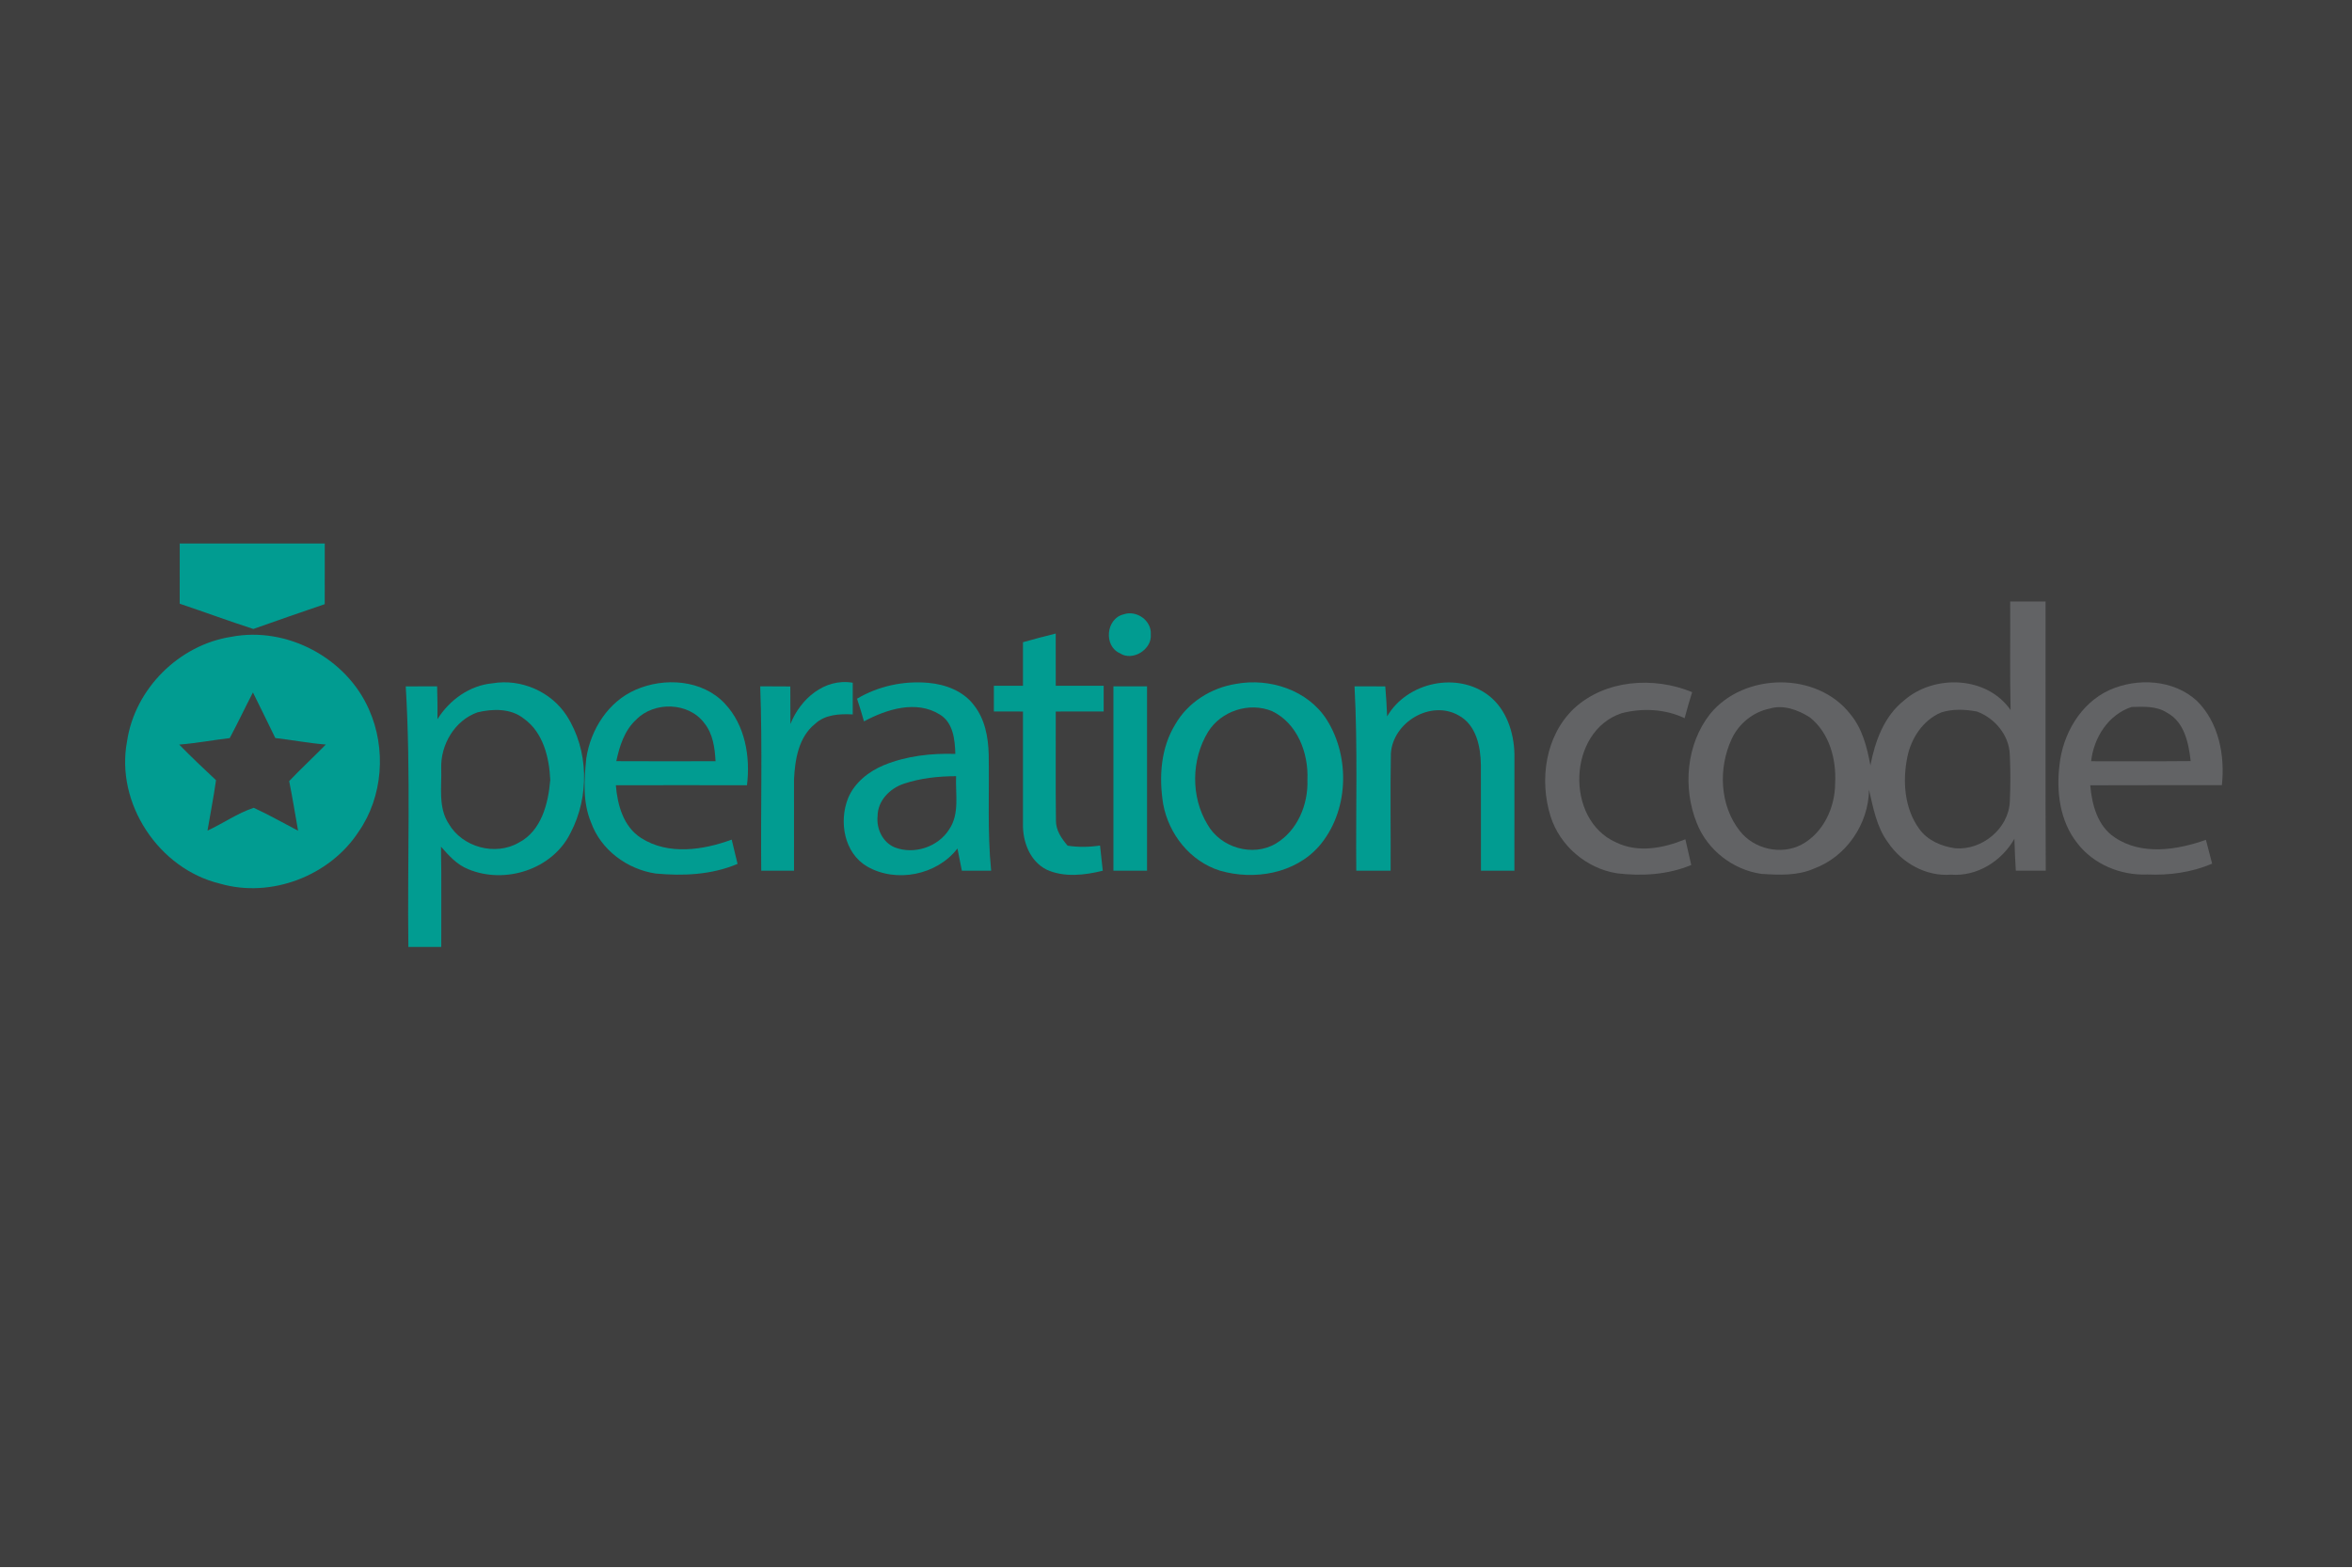
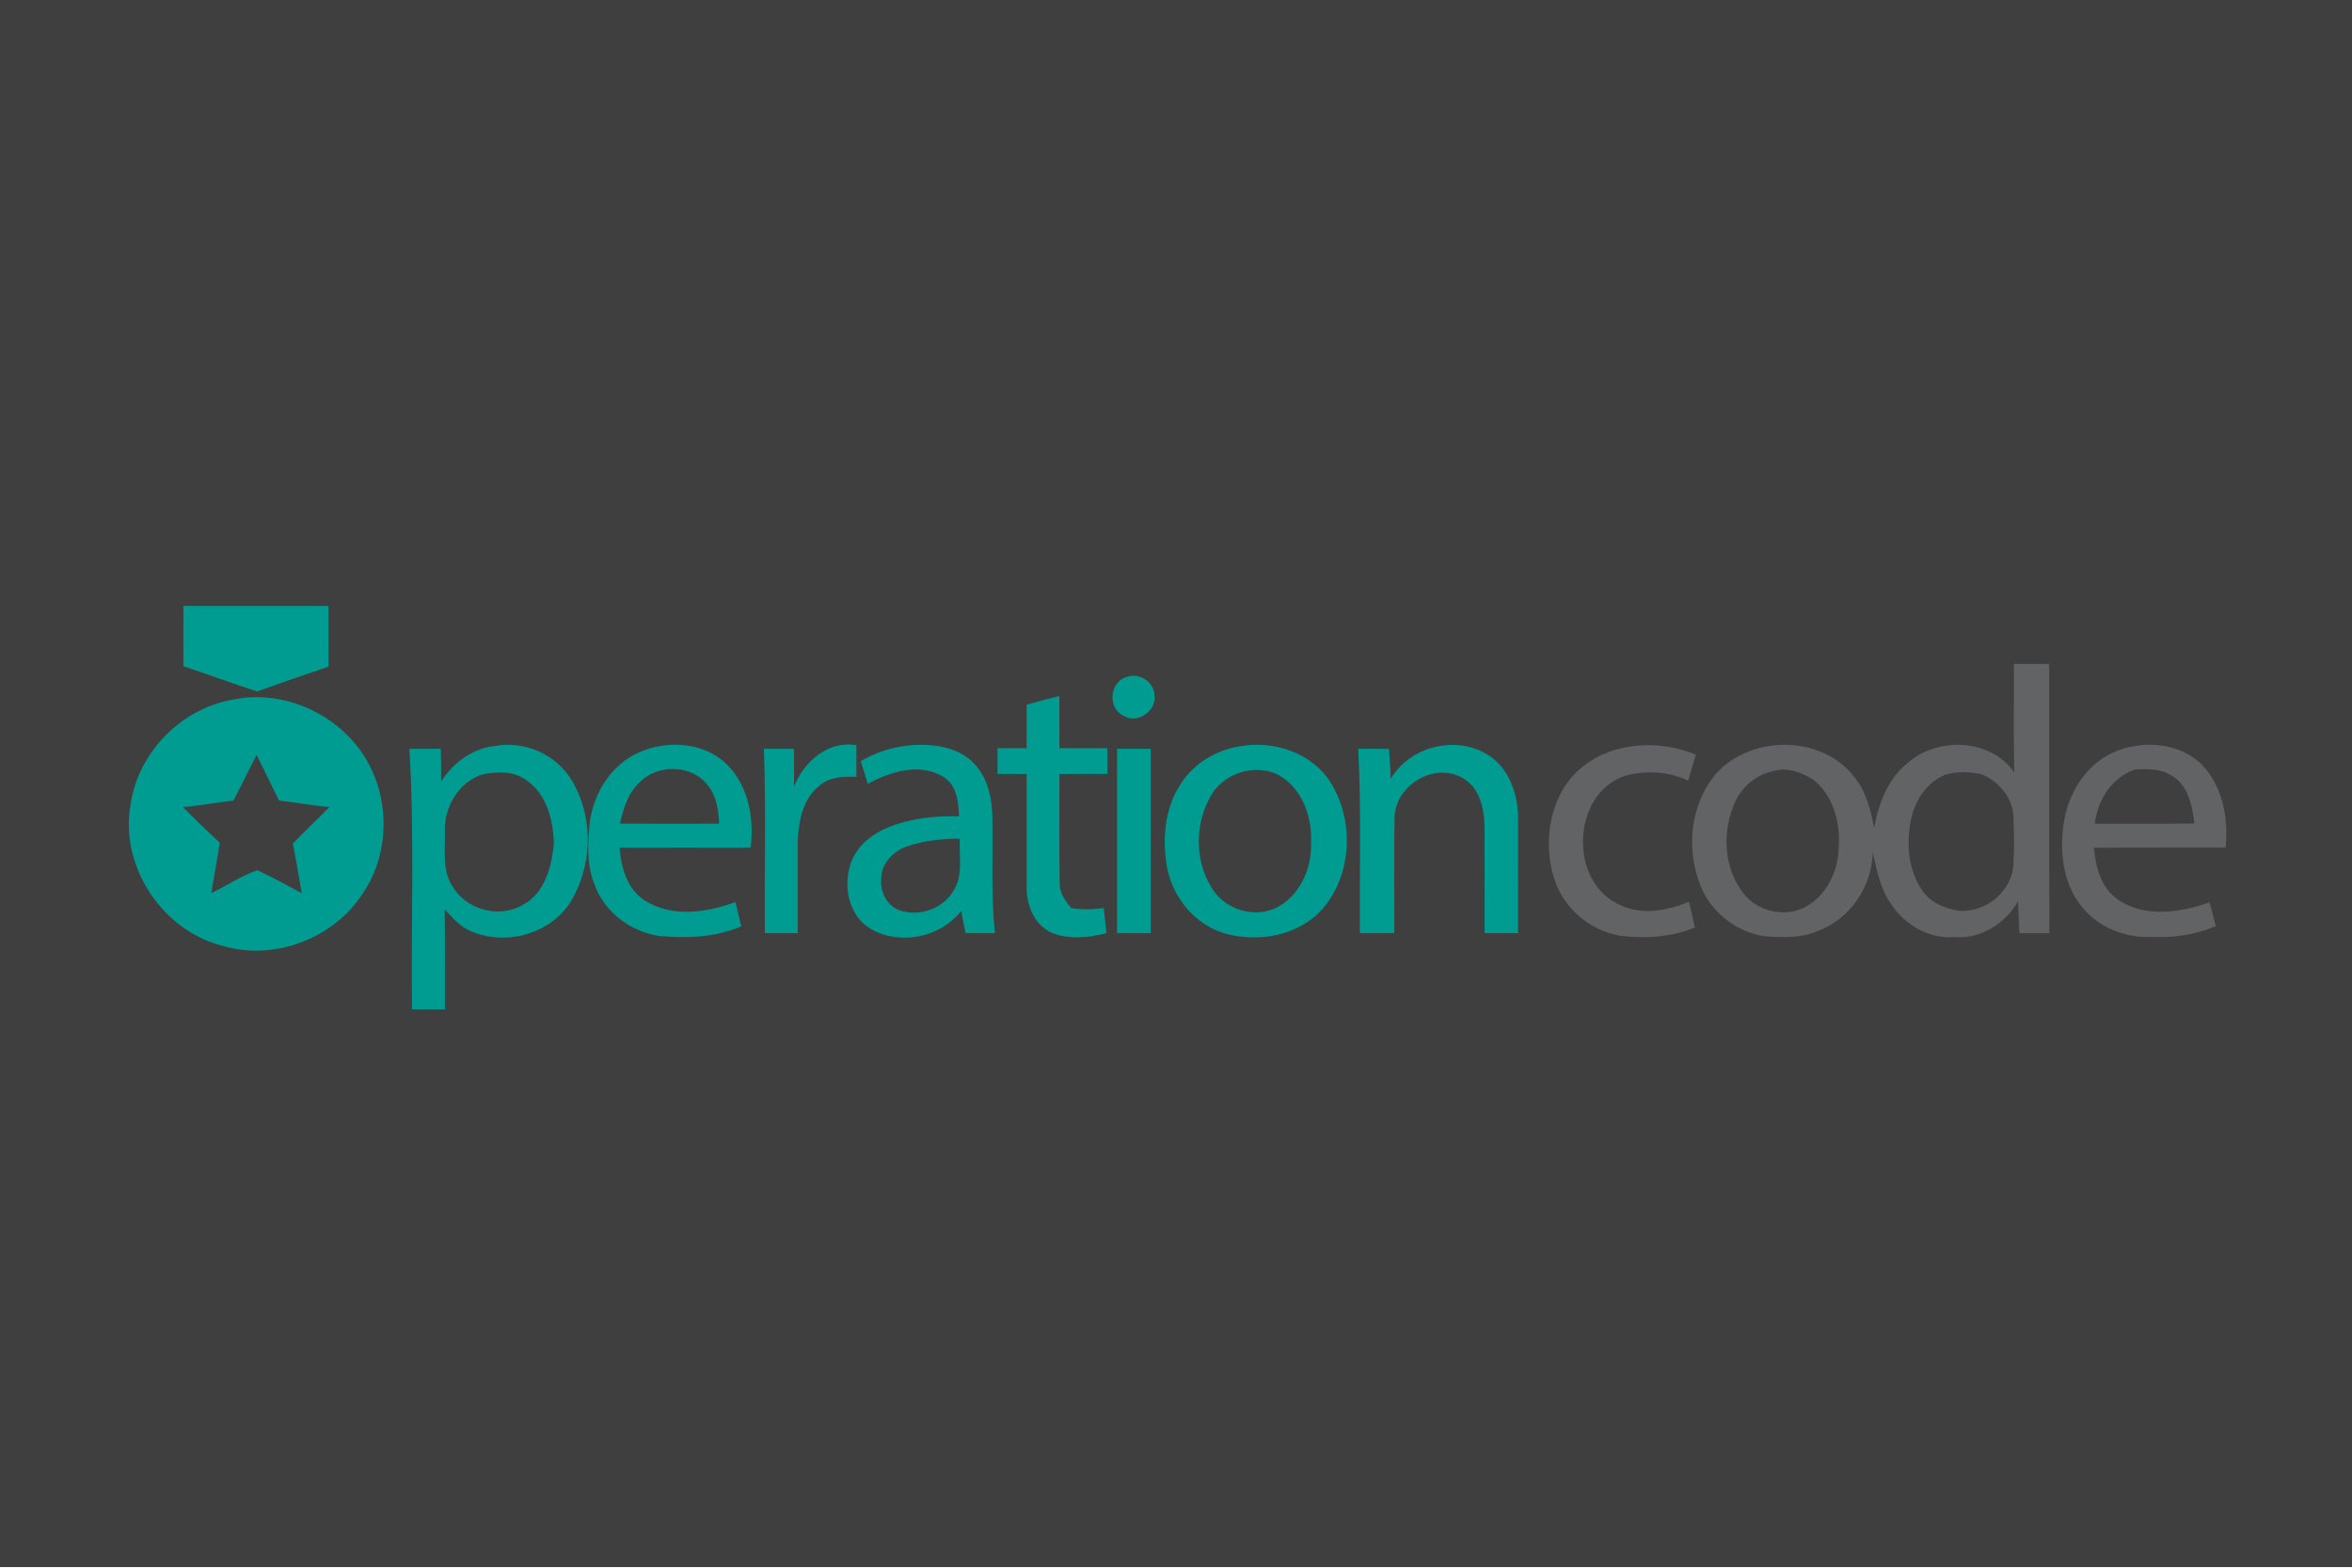
<svg xmlns="http://www.w3.org/2000/svg" width="1280" height="853">
  <g>
-     <rect id="svg_1" width="1280" height="853" y="0" x="0" fill="#3f3f3f" />
-     <path fill="#3f3f3f" d="m48,270l1188,0l0,263.34l-1188,0l0,-263.34z" id="svg_1" />
-     <path stroke="null" fill="#019c91" d="m97.817,295.839c26.314,-0.02 52.609,-0.02 78.923,-0.02c0,11.029 0.02,22.037 -0.02,33.046c-12.989,4.376 -25.918,8.95 -38.848,13.504c-13.444,-4.356 -26.69,-9.247 -40.075,-13.761c0.04,-10.93 0,-21.839 0.02,-32.769z" id="svg_2" />
-     <path stroke="null" fill="#626365" d="m1093.975,327.42c6.415,0 12.83,0 19.265,0c0.059,48.847 -0.139,97.673 0.099,146.52c-5.445,0 -10.87,0 -16.295,0c-0.337,-5.782 -0.634,-11.563 -0.772,-17.365c-6.89,12.157 -20.315,20.632 -34.531,19.523c-13.642,1.089 -26.809,-6.435 -34.294,-17.582c-6.158,-8.336 -7.999,-18.77 -10.296,-28.631c-0.238,18.632 -12.395,36.491 -29.977,42.926c-8.95,3.96 -18.968,3.465 -28.512,2.871c-15.523,-2.158 -29.502,-13.009 -35.224,-27.641c-7.762,-19.246 -5.742,-43.025 7.326,-59.539c18.434,-22.493 57.994,-23.067 76.131,0.119c6.613,7.88 9.187,18.097 11.009,27.997c2.554,-13.187 7.425,-26.75 18.335,-35.363c16.335,-14.315 45.124,-13.345 57.955,5.247c-0.455,-19.701 -0.079,-39.382 -0.218,-59.083z" id="svg_3" />
-     <path stroke="null" fill="#019c91" d="m611.369,334.449c7.049,-2.554 15.424,3.267 14.909,10.89c0.752,8.138 -9.94,14.85 -16.81,10.237c-8.93,-3.881 -7.583,-18.81 1.901,-21.127z" id="svg_4" />
-     <path stroke="null" fill="#019c91" d="m126.012,346.606c30.116,-5.742 62.528,11.543 74.804,39.6c9.464,21.186 7.663,47.441 -5.702,66.587c-15.721,24.057 -47.639,36.234 -75.319,28.215c-33.383,-7.979 -57.103,-43.758 -50.629,-77.616c4.257,-28.532 28.373,-52.45 56.846,-56.786z" id="svg_5" />
-     <path stroke="null" fill="#019c91" d="m556.721,349.576c5.9,-1.703 11.84,-3.267 17.82,-4.712c0.04,9.464 0,18.949 0.02,28.413c8.692,0 17.384,0 26.077,0c0,4.673 0,9.346 0,13.999c-8.692,0.02 -17.384,0.02 -26.077,0.02c0.079,19.701 -0.158,39.402 0.099,59.083c-0.158,5.425 2.99,10.019 6.356,13.939c5.861,0.911 11.801,0.812 17.642,-0.079c0.495,4.574 0.99,9.148 1.485,13.721c-9.86,2.435 -21.047,3.762 -30.532,-0.574c-9.187,-4.574 -13.167,-15.404 -12.89,-25.166c-0.02,-20.315 0.02,-40.61 0,-60.925c-5.287,0 -10.573,-0.02 -15.84,-0.02c0,-4.653 0,-9.326 0,-13.979c5.267,0 10.553,-0.02 15.84,-0.02c0,-7.9 0,-15.8 0,-23.701z" id="svg_6" />
-     <path stroke="null" fill="#019c91" d="m238.08,391.453c6.574,-10.474 17.483,-18.374 30.017,-19.523c15.424,-2.594 31.759,4.475 40.293,17.622c12.078,18.81 12.434,44.075 2.138,63.756c-9.781,19.998 -35.739,28.235 -55.836,19.76c-6.059,-2.435 -10.494,-7.405 -14.692,-12.197c0.317,18.196 0.079,36.392 0.139,54.589c-5.96,0 -11.92,0 -17.899,0c-0.594,-47.282 1.406,-94.624 -1.426,-141.847c5.683,-0.02 11.385,-0.02 17.068,-0.02c0.158,5.94 0.277,11.9 0.198,17.86z" id="svg_7" />
-     <path stroke="null" fill="#019c91" d="m345.812,375.514c15.662,-6.93 36.373,-5.603 48.569,7.385c11.128,11.722 14.058,28.948 12.137,44.53c-23.78,-0.04 -47.579,-0.059 -71.359,0c0.851,10.732 4.118,22.572 13.721,28.71c14.751,9.464 33.739,6.633 49.322,0.891c1.069,4.396 2.158,8.791 3.188,13.207c-14.038,5.96 -29.561,6.653 -44.57,5.247c-15.543,-2.317 -29.839,-12.87 -35.185,-27.878c-4.613,-11.048 -3.742,-23.305 -2.554,-34.927c2.376,-15.602 11.939,-30.71 26.73,-37.165z" id="svg_8" />
-     <path stroke="null" fill="#019c91" d="m430.16,394.106c5.346,-13.543 18.513,-25.126 33.917,-22.473c0,5.742 0,11.484 0,17.246c-7.148,-0.356 -15.048,-0.02 -20.552,5.188c-8.969,7.207 -10.87,19.384 -11.405,30.195c-0.059,16.553 0.04,33.125 0,49.678c-5.94,0 -11.9,0 -17.84,0c-0.337,-33.442 0.693,-66.924 -0.554,-100.366c5.465,0.02 10.91,0.02 16.375,0.079c0.04,6.811 0,13.642 0.059,20.453z" id="svg_9" />
-     <path stroke="null" fill="#019c91" d="m466.414,380.326c11.603,-6.89 25.423,-9.841 38.828,-8.633c9.326,0.832 18.988,4.435 24.77,12.137c5.999,7.544 7.821,17.404 8.059,26.829c0.376,21.087 -0.772,42.253 1.327,63.281c-5.326,0 -10.633,0 -15.939,0c-0.772,-4.039 -1.584,-8.059 -2.396,-12.078c-11.207,14.533 -33.383,18.889 -49.183,9.781c-12.514,-7.366 -15.424,-24.413 -10.336,-37.165c3.524,-8.534 11.266,-14.593 19.602,-18.038c12.256,-4.99 25.621,-6.475 38.768,-6.079c-0.238,-7.702 -1.129,-16.988 -8.415,-21.404c-12.85,-8.059 -29.007,-2.891 -41.303,3.703c-1.129,-4.158 -2.455,-8.237 -3.782,-12.335z" id="svg_10" />
-     <path stroke="null" fill="#019c91" d="m672.611,372.267c18.335,-3.406 39.184,3.346 49.46,19.543c12.989,20.632 11.88,50.153 -4.237,68.805c-13.147,14.969 -35.343,18.691 -53.856,13.325c-16.216,-5.049 -27.977,-19.859 -30.967,-36.333c-2.356,-14.593 -1.327,-30.492 6.613,-43.342c6.811,-11.939 19.543,-19.879 32.987,-21.998z" id="svg_11" />
-     <path stroke="null" fill="#019c91" d="m754.9,389.948c10.85,-18.711 38.432,-24.631 55.559,-11.128c9.405,7.465 13.484,19.978 13.721,31.66c-0.02,21.146 -0.02,42.293 -0.02,63.459c-6.079,0 -12.137,0 -18.196,0c-0.059,-19.166 0.04,-38.353 -0.04,-57.519c-0.119,-10.039 -2.534,-21.879 -12.177,-27.047c-15.167,-8.554 -35.68,3.762 -36.808,20.731c-0.396,21.265 -0.02,42.55 -0.139,63.835c-6.237,0 -12.474,0 -18.691,0c-0.317,-33.442 0.832,-66.924 -0.95,-100.346c5.564,0 11.147,0 16.731,0.02c0.495,5.425 0.772,10.89 1.01,16.335z" id="svg_12" />
-     <path stroke="null" fill="#626365" d="m1147.85,375.673c15.266,-6.89 35.105,-5.841 47.777,5.861c11.9,11.801 15.305,29.68 13.563,45.837c-23.879,0.079 -47.758,-0.04 -71.636,0.079c0.911,10.573 3.96,22.255 13.405,28.433c14.652,9.86 33.838,6.811 49.54,1.267c1.148,4.316 2.257,8.653 3.386,12.969c-11.108,4.732 -23.206,6.415 -35.224,5.881c-14.474,0.634 -29.423,-5.504 -38.273,-17.186c-9.365,-11.86 -11.385,-27.898 -9.563,-42.53c1.822,-16.731 11.365,-33.383 27.027,-40.61z" id="svg_13" />
-     <path stroke="null" fill="#019c91" d="m605.944,373.594c6.098,0 12.197,0 18.295,0c0.02,33.442 0,66.904 0,100.346c-6.098,0 -12.217,0 -18.295,0c0,-33.442 -0.02,-66.904 0,-100.346z" id="svg_14" />
-     <path stroke="null" fill="#626365" d="m856.553,385.691c17.008,-15.8 43.54,-17.563 64.35,-8.93c-1.485,4.693 -2.851,9.425 -4.099,14.177c-10.593,-5.069 -23.126,-5.643 -34.353,-2.693c-29.245,9.761 -30.928,57.796 -3.049,70.25c12.078,5.92 25.879,3.227 37.798,-1.663c1.089,4.653 2.138,9.326 3.208,13.999c-12.771,5.346 -26.869,6.158 -40.451,4.534c-16.573,-2.633 -31.046,-14.969 -36.095,-30.967c-6.257,-19.879 -2.851,-43.916 12.692,-58.707z" id="svg_15" />
-     <path stroke="null" fill="#3f3f3f" d="m125.022,401.769c4.376,-8.197 8.336,-16.612 12.632,-24.849c4.039,8.276 8.197,16.513 12.177,24.809c9.167,1.049 18.256,2.812 27.482,3.544c-6.554,6.732 -13.484,13.088 -19.939,19.899c1.822,8.969 3.227,17.998 4.851,27.007c-8.059,-4.178 -15.919,-8.712 -24.156,-12.474c-8.89,2.95 -16.652,8.514 -25.146,12.415c1.525,-9.148 3.366,-18.256 4.633,-27.443c-6.811,-6.336 -13.523,-12.751 -20.038,-19.384c9.227,-0.713 18.315,-2.455 27.502,-3.524z" id="svg_16" />
-     <path stroke="null" fill="#3f3f3f" d="m346.148,391.79c9.821,-10.157 28.67,-9.662 37.204,1.881c4.673,5.821 5.663,13.464 6.059,20.671c-17.998,0.04 -35.996,0.079 -54.014,-0.02c1.762,-8.197 4.415,-16.672 10.751,-22.532z" id="svg_17" />
-     <path stroke="null" fill="#3f3f3f" d="m657.424,398.423c7.088,-11.464 22.433,-16.474 34.907,-11.306c13.761,6.633 19.859,22.849 19.186,37.382c0.495,13.385 -5.386,27.661 -17.206,34.69c-12.533,7.425 -29.977,2.237 -37.105,-10.276c-9.227,-15.107 -8.95,-35.422 0.218,-50.49z" id="svg_18" />
-     <path stroke="null" fill="#3f3f3f" d="m963.097,385.711c7.465,-2.297 15.464,0.733 21.8,4.732c10.652,8.375 14.553,22.829 13.82,35.897c-0.02,13.167 -6.395,27.047 -18.335,33.422c-11.108,5.821 -25.859,2.435 -33.541,-7.445c-11.029,-13.999 -11.781,-34.294 -4.396,-50.153c3.881,-8.296 11.623,-14.632 20.651,-16.454z" id="svg_19" />
-     <path stroke="null" fill="#3f3f3f" d="m1160.027,384.82c6.554,-0.158 13.543,-0.614 19.305,3.128c9.484,5.049 11.781,16.592 12.87,26.334c-18.058,0.178 -36.115,0.059 -54.173,0.079c1.465,-12.89 9.286,-25.304 21.998,-29.542z" id="svg_20" />
-     <path stroke="null" fill="#3f3f3f" d="m259.919,387.731c8.257,-1.98 18.157,-2.218 25.146,3.425c10.534,7.484 13.86,21.127 14.395,33.363c-1.049,12.811 -4.792,27.819 -17.226,34.195c-12.811,7.366 -30.65,2.416 -38.036,-10.336c-5.821,-8.93 -3.742,-19.978 -4.079,-30.017c-0.455,-12.929 7.306,-26.255 19.8,-30.631z" id="svg_21" />
-     <path stroke="null" fill="#3f3f3f" d="m1056.394,387.81c6.237,-2 13.068,-1.723 19.463,-0.515c9.623,3.505 17.464,12.771 17.899,23.225c0.416,8.613 0.416,17.266 0.02,25.859c-0.673,14.731 -15.226,26.572 -29.68,25.364c-7.425,-1.03 -14.969,-4.178 -19.503,-10.415c-8.177,-11.128 -9.286,-26.017 -6.593,-39.204c2.059,-10.276 8.514,-20.156 18.394,-24.314z" id="svg_22" />
-     <path stroke="null" fill="#3f3f3f" d="m491.718,426.658c9.187,-3.109 18.968,-4.138 28.611,-4.158c-0.436,9.623 2.02,20.374 -3.742,28.908c-6.039,9.643 -19.107,13.939 -29.68,9.841c-6.593,-2.772 -10.058,-10.177 -9.306,-17.107c0.059,-8.276 6.633,-14.949 14.117,-17.483z" id="svg_23" />
+     <rect id="svg_1" width="1280" height="853" fill="#3f3f3f" y="0" x="0" />
+     <path fill="#3f3f3f" d="m50,304l1188,0l0,263.34l-1188,0l0,-263.34z" id="svg_1" />
+     <path stroke="null" fill="#019c91" d="m99.817,329.839c26.314,-0.02 52.609,-0.02 78.923,-0.02c0,11.029 0.02,22.037 -0.02,33.046c-12.989,4.376 -25.918,8.95 -38.848,13.504c-13.444,-4.356 -26.69,-9.247 -40.075,-13.761c0.04,-10.93 0,-21.839 0.02,-32.769z" id="svg_2" />
+     <path stroke="null" fill="#626365" d="m1095.975,361.42c6.415,0 12.83,0 19.265,0c0.059,48.847 -0.139,97.673 0.099,146.52c-5.445,0 -10.87,0 -16.295,0c-0.337,-5.782 -0.634,-11.563 -0.772,-17.365c-6.89,12.157 -20.315,20.632 -34.531,19.523c-13.642,1.089 -26.809,-6.435 -34.294,-17.582c-6.158,-8.336 -7.999,-18.77 -10.296,-28.631c-0.238,18.632 -12.395,36.491 -29.977,42.926c-8.95,3.96 -18.968,3.465 -28.512,2.871c-15.523,-2.158 -29.502,-13.009 -35.224,-27.641c-7.762,-19.246 -5.742,-43.025 7.326,-59.539c18.434,-22.493 57.994,-23.067 76.131,0.119c6.613,7.88 9.187,18.097 11.009,27.997c2.554,-13.187 7.425,-26.75 18.335,-35.363c16.335,-14.315 45.124,-13.345 57.955,5.247c-0.455,-19.701 -0.079,-39.382 -0.218,-59.083z" id="svg_3" />
+     <path stroke="null" fill="#019c91" d="m613.369,368.449c7.049,-2.554 15.424,3.267 14.909,10.89c0.752,8.138 -9.94,14.85 -16.81,10.237c-8.93,-3.881 -7.583,-18.81 1.901,-21.127z" id="svg_4" />
+     <path stroke="null" fill="#019c91" d="m128.012,380.606c30.116,-5.742 62.528,11.543 74.804,39.6c9.464,21.186 7.663,47.441 -5.702,66.587c-15.721,24.057 -47.639,36.234 -75.319,28.215c-33.383,-7.979 -57.103,-43.758 -50.629,-77.616c4.257,-28.532 28.373,-52.45 56.846,-56.786z" id="svg_5" />
+     <path stroke="null" fill="#019c91" d="m558.721,383.576c5.9,-1.703 11.84,-3.267 17.82,-4.712c0.04,9.464 0,18.949 0.02,28.413c8.692,0 17.384,0 26.077,0c0,4.673 0,9.346 0,13.999c-8.692,0.02 -17.384,0.02 -26.077,0.02c0.079,19.701 -0.158,39.402 0.099,59.083c-0.158,5.425 2.99,10.019 6.356,13.939c5.861,0.911 11.801,0.812 17.642,-0.079c0.495,4.574 0.99,9.148 1.485,13.721c-9.86,2.435 -21.047,3.762 -30.532,-0.574c-9.187,-4.574 -13.167,-15.404 -12.89,-25.166c-0.02,-20.315 0.02,-40.61 0,-60.925c-5.287,0 -10.573,-0.02 -15.84,-0.02c0,-4.653 0,-9.326 0,-13.979c5.267,0 10.553,-0.02 15.84,-0.02c0,-7.9 0,-15.8 0,-23.701z" id="svg_6" />
+     <path stroke="null" fill="#019c91" d="m240.08,425.453c6.574,-10.474 17.483,-18.374 30.017,-19.523c15.424,-2.594 31.759,4.475 40.293,17.622c12.078,18.81 12.434,44.075 2.138,63.756c-9.781,19.998 -35.739,28.235 -55.836,19.76c-6.059,-2.435 -10.494,-7.405 -14.692,-12.197c0.317,18.196 0.079,36.392 0.139,54.589c-5.96,0 -11.92,0 -17.899,0c-0.594,-47.282 1.406,-94.624 -1.426,-141.847c5.683,-0.02 11.385,-0.02 17.068,-0.02c0.158,5.94 0.277,11.9 0.198,17.86l-0,0z" id="svg_7" />
+     <path stroke="null" fill="#019c91" d="m347.812,409.514c15.662,-6.93 36.373,-5.603 48.569,7.385c11.128,11.722 14.058,28.948 12.137,44.53c-23.78,-0.04 -47.579,-0.059 -71.359,0c0.851,10.732 4.118,22.572 13.721,28.71c14.751,9.464 33.739,6.633 49.322,0.891c1.069,4.396 2.158,8.791 3.188,13.207c-14.038,5.96 -29.561,6.653 -44.57,5.247c-15.543,-2.317 -29.839,-12.87 -35.185,-27.878c-4.613,-11.048 -3.742,-23.305 -2.554,-34.927c2.376,-15.602 11.939,-30.71 26.73,-37.165l-0,0z" id="svg_8" />
+     <path stroke="null" fill="#019c91" d="m432.16,428.106c5.346,-13.543 18.513,-25.126 33.917,-22.473c0,5.742 0,11.484 0,17.246c-7.148,-0.356 -15.048,-0.02 -20.552,5.188c-8.969,7.207 -10.87,19.384 -11.405,30.195c-0.059,16.553 0.04,33.125 0,49.678c-5.94,0 -11.9,0 -17.84,0c-0.337,-33.442 0.693,-66.924 -0.554,-100.366c5.465,0.02 10.91,0.02 16.375,0.079c0.04,6.811 0,13.642 0.059,20.453z" id="svg_9" />
+     <path stroke="null" fill="#019c91" d="m468.414,414.326c11.603,-6.89 25.423,-9.841 38.828,-8.633c9.326,0.832 18.988,4.435 24.77,12.137c5.999,7.544 7.821,17.404 8.059,26.829c0.376,21.087 -0.772,42.253 1.327,63.281c-5.326,0 -10.633,0 -15.939,0c-0.772,-4.039 -1.584,-8.059 -2.396,-12.078c-11.207,14.533 -33.383,18.889 -49.183,9.781c-12.514,-7.366 -15.424,-24.413 -10.336,-37.165c3.524,-8.534 11.266,-14.593 19.602,-18.038c12.256,-4.99 25.621,-6.475 38.768,-6.079c-0.238,-7.702 -1.129,-16.988 -8.415,-21.404c-12.85,-8.059 -29.007,-2.891 -41.303,3.703c-1.129,-4.158 -2.455,-8.237 -3.782,-12.335z" id="svg_10" />
+     <path stroke="null" fill="#019c91" d="m674.611,406.267c18.335,-3.406 39.184,3.346 49.46,19.543c12.989,20.632 11.88,50.153 -4.237,68.805c-13.147,14.969 -35.343,18.691 -53.856,13.325c-16.216,-5.049 -27.977,-19.859 -30.967,-36.333c-2.356,-14.593 -1.327,-30.492 6.613,-43.342c6.811,-11.939 19.543,-19.879 32.987,-21.998z" id="svg_11" />
+     <path stroke="null" fill="#019c91" d="m756.9,423.948c10.85,-18.711 38.432,-24.631 55.559,-11.128c9.405,7.465 13.484,19.978 13.721,31.66c-0.02,21.146 -0.02,42.293 -0.02,63.459c-6.079,0 -12.137,0 -18.196,0c-0.059,-19.166 0.04,-38.353 -0.04,-57.519c-0.119,-10.039 -2.534,-21.879 -12.177,-27.047c-15.167,-8.554 -35.68,3.762 -36.808,20.731c-0.396,21.265 -0.02,42.55 -0.139,63.835c-6.237,0 -12.474,0 -18.691,0c-0.317,-33.442 0.832,-66.924 -0.95,-100.346c5.564,0 11.147,0 16.731,0.02c0.495,5.425 0.772,10.89 1.01,16.335z" id="svg_12" />
+     <path stroke="null" fill="#626365" d="m1149.85,409.673c15.266,-6.89 35.105,-5.841 47.777,5.861c11.9,11.801 15.305,29.68 13.563,45.837c-23.879,0.079 -47.758,-0.04 -71.636,0.079c0.911,10.573 3.96,22.255 13.405,28.433c14.652,9.86 33.838,6.811 49.54,1.267c1.148,4.316 2.257,8.653 3.386,12.969c-11.108,4.732 -23.206,6.415 -35.224,5.881c-14.474,0.634 -29.423,-5.504 -38.273,-17.186c-9.365,-11.86 -11.385,-27.898 -9.563,-42.53c1.822,-16.731 11.365,-33.383 27.027,-40.61z" id="svg_13" />
+     <path stroke="null" fill="#019c91" d="m607.944,407.594c6.098,0 12.197,0 18.295,0c0.02,33.442 0,66.904 0,100.346c-6.098,0 -12.217,0 -18.295,0c0,-33.442 -0.02,-66.904 0,-100.346z" id="svg_14" />
+     <path stroke="null" fill="#626365" d="m858.553,419.691c17.008,-15.8 43.54,-17.563 64.35,-8.93c-1.485,4.693 -2.851,9.425 -4.099,14.177c-10.593,-5.069 -23.126,-5.643 -34.353,-2.693c-29.245,9.761 -30.928,57.796 -3.049,70.25c12.078,5.92 25.879,3.227 37.798,-1.663c1.089,4.653 2.138,9.326 3.208,13.999c-12.771,5.346 -26.869,6.158 -40.451,4.534c-16.573,-2.633 -31.046,-14.969 -36.095,-30.967c-6.257,-19.879 -2.851,-43.916 12.692,-58.707z" id="svg_15" />
+     <path stroke="null" fill="#3f3f3f" d="m127.022,435.769c4.376,-8.197 8.336,-16.612 12.632,-24.849c4.039,8.276 8.197,16.513 12.177,24.809c9.167,1.049 18.256,2.812 27.482,3.544c-6.554,6.732 -13.484,13.088 -19.939,19.899c1.822,8.969 3.227,17.998 4.851,27.007c-8.059,-4.178 -15.919,-8.712 -24.156,-12.474c-8.89,2.95 -16.652,8.514 -25.146,12.415c1.525,-9.148 3.366,-18.256 4.633,-27.443c-6.811,-6.336 -13.523,-12.751 -20.038,-19.384c9.227,-0.713 18.315,-2.455 27.502,-3.524l0,0z" id="svg_16" />
+     <path stroke="null" fill="#3f3f3f" d="m348.148,425.79c9.821,-10.157 28.67,-9.662 37.204,1.881c4.673,5.821 5.663,13.464 6.059,20.671c-17.998,0.04 -35.996,0.079 -54.014,-0.02c1.762,-8.197 4.415,-16.672 10.751,-22.532z" id="svg_17" />
+     <path stroke="null" fill="#3f3f3f" d="m659.424,432.423c7.088,-11.464 22.433,-16.474 34.907,-11.306c13.761,6.633 19.859,22.849 19.186,37.382c0.495,13.385 -5.386,27.661 -17.206,34.69c-12.533,7.425 -29.977,2.237 -37.105,-10.276c-9.227,-15.107 -8.95,-35.422 0.218,-50.49z" id="svg_18" />
+     <path stroke="null" fill="#3f3f3f" d="m965.097,419.711c7.465,-2.297 15.464,0.733 21.8,4.732c10.652,8.375 14.553,22.829 13.82,35.897c-0.02,13.167 -6.395,27.047 -18.335,33.422c-11.108,5.821 -25.859,2.435 -33.541,-7.445c-11.029,-13.999 -11.781,-34.294 -4.396,-50.153c3.881,-8.296 11.623,-14.632 20.651,-16.454z" id="svg_19" />
+     <path stroke="null" fill="#3f3f3f" d="m1162.027,418.82c6.554,-0.158 13.543,-0.614 19.305,3.128c9.484,5.049 11.781,16.592 12.87,26.334c-18.058,0.178 -36.115,0.059 -54.173,0.079c1.465,-12.89 9.286,-25.304 21.998,-29.542z" id="svg_20" />
+     <path stroke="null" fill="#3f3f3f" d="m261.919,421.731c8.257,-1.98 18.157,-2.218 25.146,3.425c10.534,7.484 13.86,21.127 14.395,33.363c-1.049,12.811 -4.792,27.819 -17.226,34.195c-12.811,7.366 -30.65,2.416 -38.036,-10.336c-5.821,-8.93 -3.742,-19.978 -4.079,-30.017c-0.455,-12.929 7.306,-26.255 19.8,-30.631z" id="svg_21" />
+     <path stroke="null" fill="#3f3f3f" d="m1058.394,421.81c6.237,-2 13.068,-1.723 19.463,-0.515c9.623,3.505 17.464,12.771 17.899,23.225c0.416,8.613 0.416,17.266 0.02,25.859c-0.673,14.731 -15.226,26.572 -29.68,25.364c-7.425,-1.03 -14.969,-4.178 -19.503,-10.415c-8.177,-11.128 -9.286,-26.017 -6.593,-39.204c2.059,-10.276 8.514,-20.156 18.394,-24.314z" id="svg_22" />
+     <path stroke="null" fill="#3f3f3f" d="m493.718,460.658c9.187,-3.109 18.968,-4.138 28.611,-4.158c-0.436,9.623 2.02,20.374 -3.742,28.908c-6.039,9.643 -19.107,13.939 -29.68,9.841c-6.593,-2.772 -10.058,-10.177 -9.306,-17.107c0.059,-8.276 6.633,-14.949 14.117,-17.483z" id="svg_23" />
  </g>
</svg>
